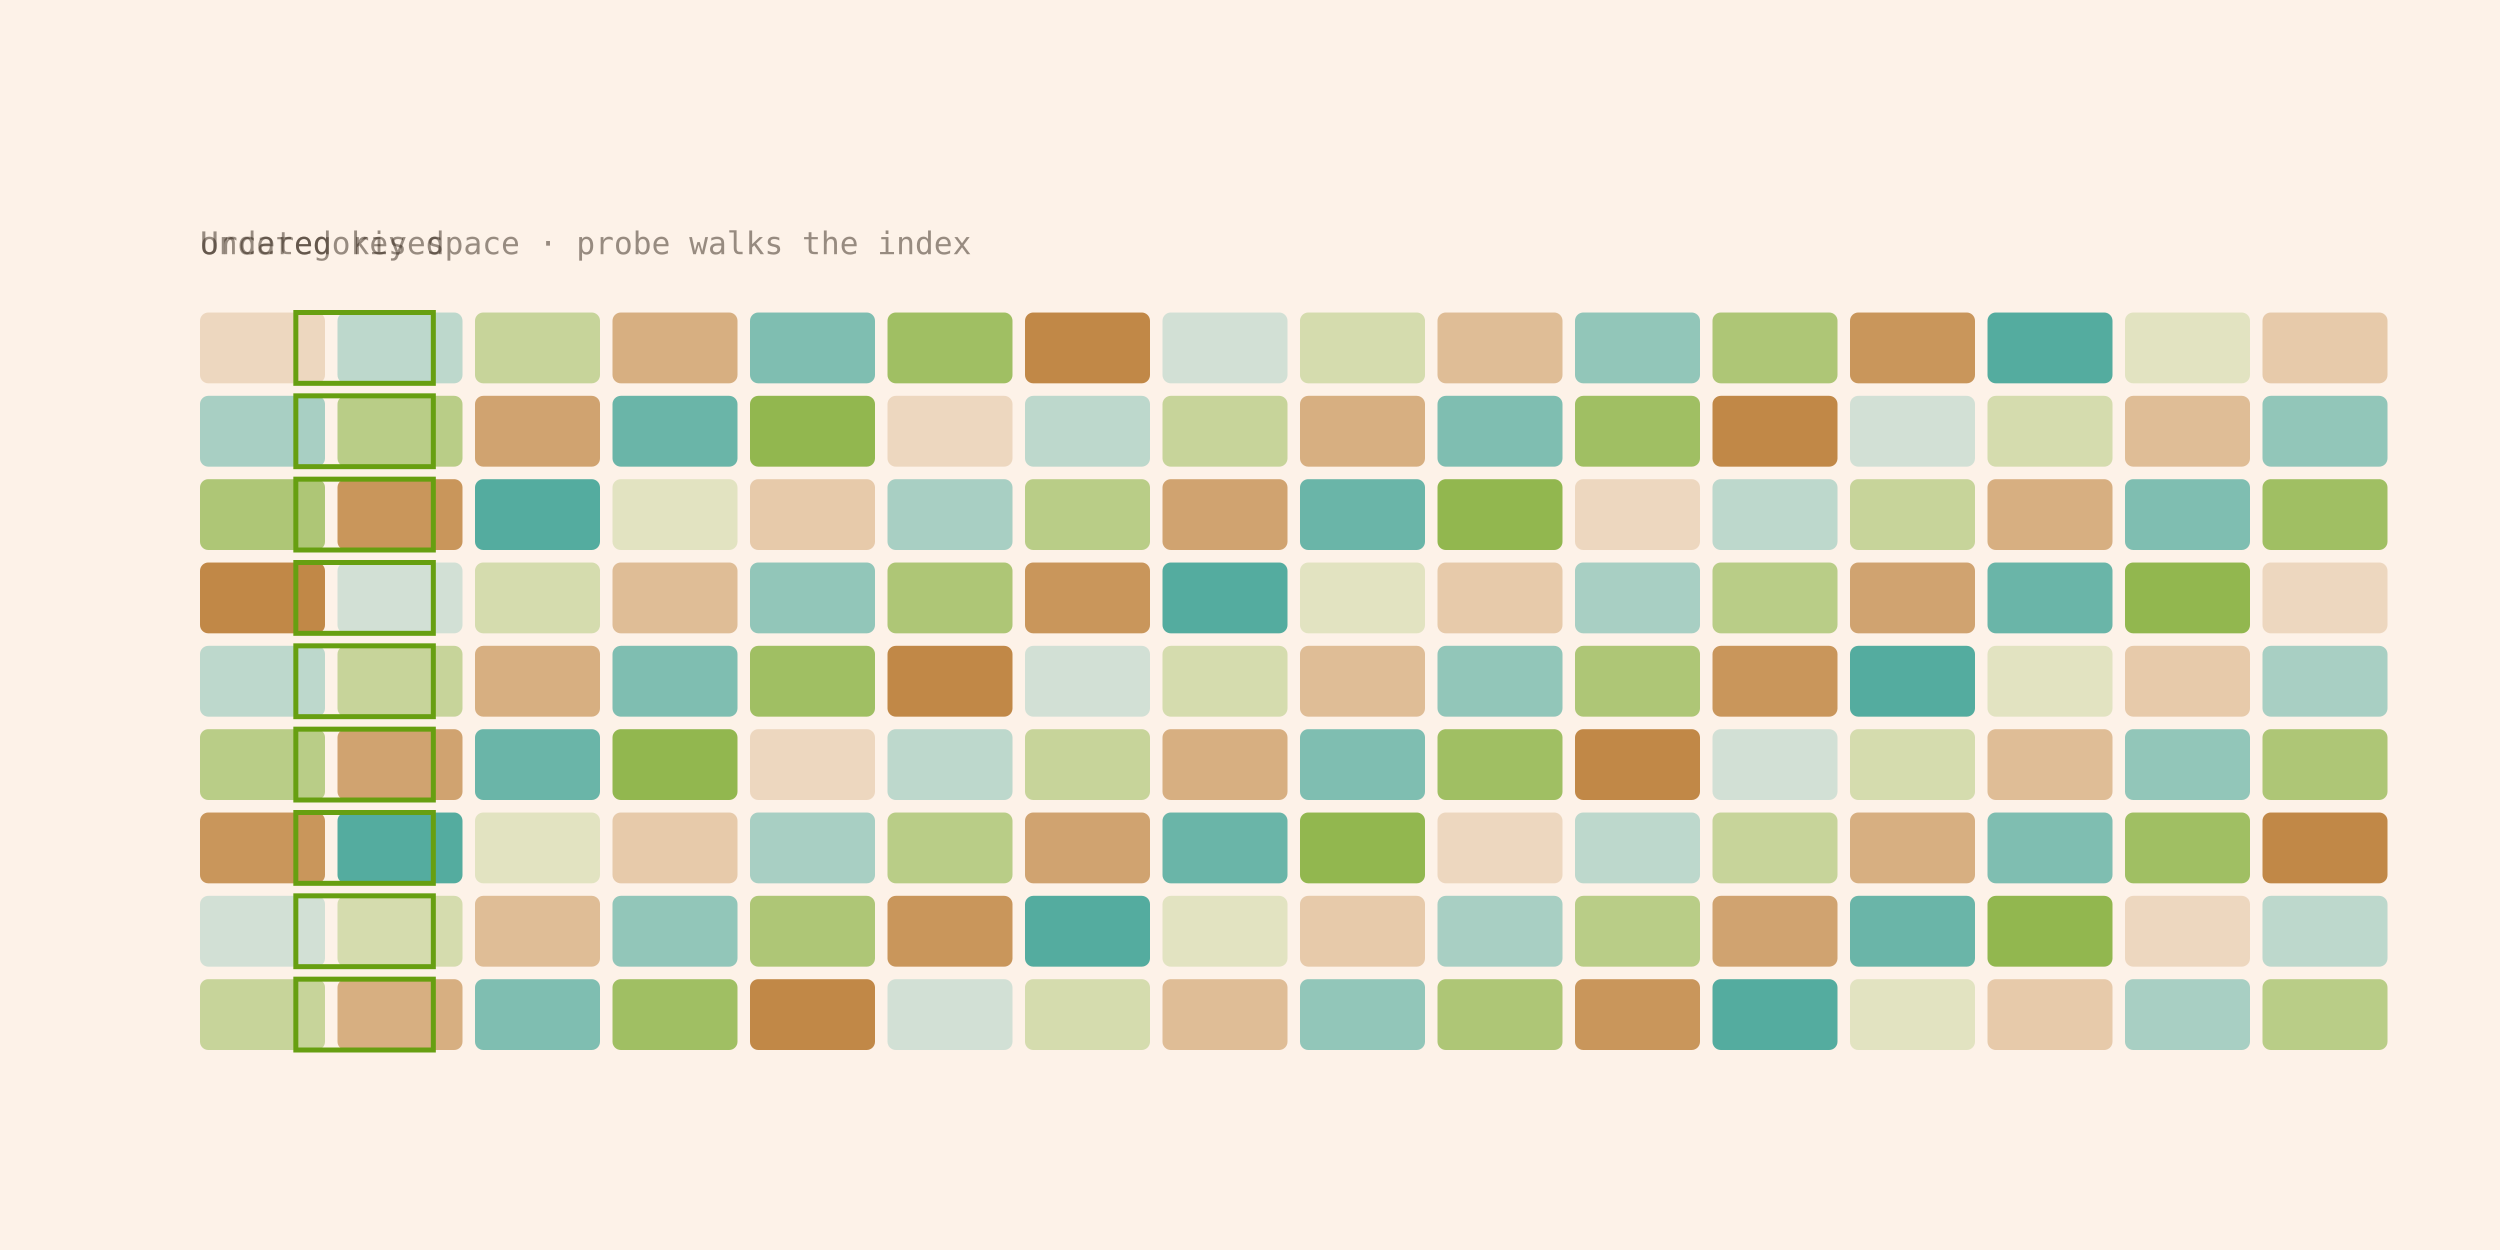
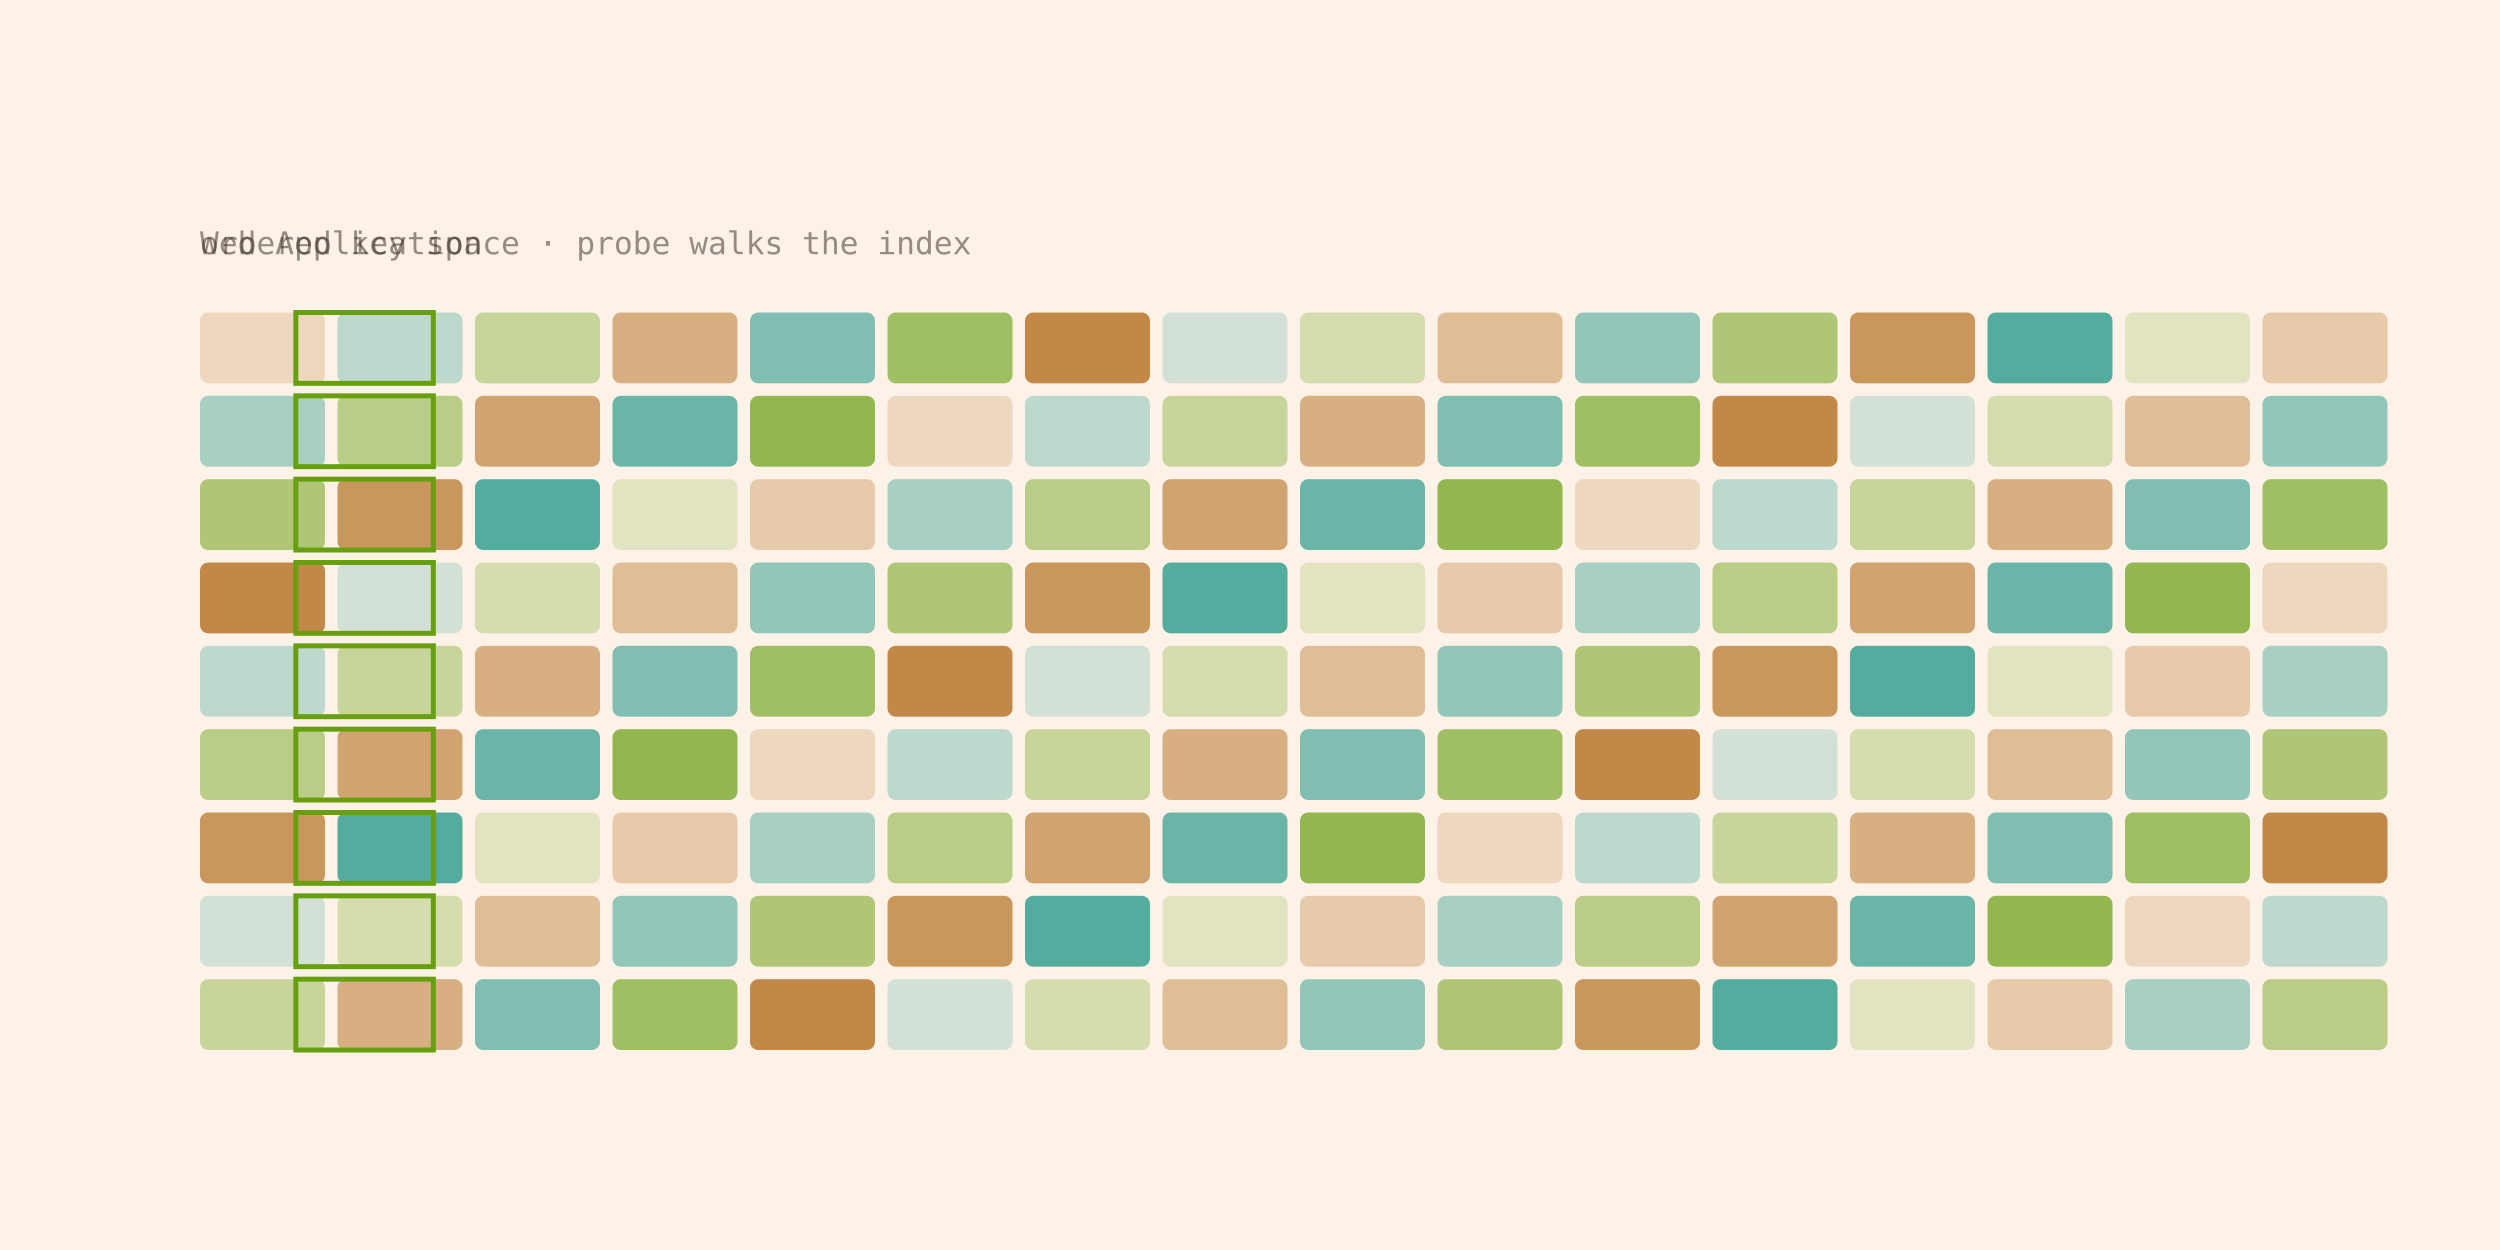
<svg xmlns="http://www.w3.org/2000/svg" viewBox="0 0 1200 600" width="1200" height="600" role="img" aria-label="founderskingdom domain model">
  <rect width="1200" height="600" fill="#fdf2e8" />
  <defs>
    <linearGradient id="gd" x1="0" y1="0" x2="1" y2="1">
      <stop offset="0%" stop-color="#a95d05" />
      <stop offset="100%" stop-color="#109081" />
    </linearGradient>
  </defs>
  <rect x="96.00" y="150.00" width="60.00" height="34.00" rx="4.00" fill="#a95d05" opacity="0.18" />
  <rect x="162.00" y="150.00" width="60.00" height="34.00" rx="4.00" fill="#109081" opacity="0.27" />
  <rect x="228.00" y="150.00" width="60.00" height="34.00" rx="4.00" fill="#679f11" opacity="0.36" />
  <rect x="294.00" y="150.00" width="60.00" height="34.00" rx="4.00" fill="#a95d05" opacity="0.45" />
  <rect x="360.00" y="150.00" width="60.00" height="34.00" rx="4.00" fill="#109081" opacity="0.53" />
  <rect x="426.00" y="150.00" width="60.00" height="34.00" rx="4.00" fill="#679f11" opacity="0.62" />
  <rect x="492.00" y="150.00" width="60.00" height="34.00" rx="4.00" fill="#a95d05" opacity="0.71" />
  <rect x="558.00" y="150.00" width="60.00" height="34.00" rx="4.00" fill="#109081" opacity="0.18" />
  <rect x="624.00" y="150.00" width="60.00" height="34.00" rx="4.00" fill="#679f11" opacity="0.27" />
  <rect x="690.00" y="150.00" width="60.00" height="34.00" rx="4.00" fill="#a95d05" opacity="0.36" />
  <rect x="756.00" y="150.00" width="60.00" height="34.00" rx="4.00" fill="#109081" opacity="0.45" />
  <rect x="822.00" y="150.00" width="60.00" height="34.00" rx="4.00" fill="#679f11" opacity="0.53" />
  <rect x="888.00" y="150.00" width="60.00" height="34.00" rx="4.00" fill="#a95d05" opacity="0.62" />
  <rect x="954.00" y="150.00" width="60.00" height="34.00" rx="4.00" fill="#109081" opacity="0.71" />
  <rect x="1020.00" y="150.00" width="60.00" height="34.00" rx="4.00" fill="#679f11" opacity="0.18" />
  <rect x="1086.00" y="150.00" width="60.00" height="34.00" rx="4.00" fill="#a95d05" opacity="0.27" />
  <rect x="96.00" y="190.00" width="60.00" height="34.00" rx="4.00" fill="#109081" opacity="0.36" />
  <rect x="162.00" y="190.00" width="60.00" height="34.00" rx="4.00" fill="#679f11" opacity="0.45" />
  <rect x="228.00" y="190.00" width="60.00" height="34.00" rx="4.00" fill="#a95d05" opacity="0.53" />
  <rect x="294.00" y="190.00" width="60.00" height="34.00" rx="4.00" fill="#109081" opacity="0.62" />
  <rect x="360.00" y="190.00" width="60.00" height="34.00" rx="4.00" fill="#679f11" opacity="0.71" />
  <rect x="426.00" y="190.00" width="60.00" height="34.00" rx="4.00" fill="#a95d05" opacity="0.18" />
  <rect x="492.00" y="190.00" width="60.00" height="34.00" rx="4.00" fill="#109081" opacity="0.27" />
  <rect x="558.00" y="190.00" width="60.00" height="34.00" rx="4.00" fill="#679f11" opacity="0.36" />
  <rect x="624.00" y="190.00" width="60.00" height="34.00" rx="4.00" fill="#a95d05" opacity="0.45" />
  <rect x="690.00" y="190.00" width="60.00" height="34.00" rx="4.00" fill="#109081" opacity="0.53" />
  <rect x="756.00" y="190.00" width="60.00" height="34.00" rx="4.00" fill="#679f11" opacity="0.62" />
  <rect x="822.00" y="190.00" width="60.00" height="34.00" rx="4.00" fill="#a95d05" opacity="0.71" />
  <rect x="888.00" y="190.00" width="60.00" height="34.00" rx="4.00" fill="#109081" opacity="0.18" />
  <rect x="954.00" y="190.00" width="60.00" height="34.00" rx="4.00" fill="#679f11" opacity="0.27" />
  <rect x="1020.00" y="190.00" width="60.00" height="34.00" rx="4.00" fill="#a95d05" opacity="0.36" />
  <rect x="1086.00" y="190.00" width="60.00" height="34.00" rx="4.00" fill="#109081" opacity="0.45" />
  <rect x="96.00" y="230.00" width="60.00" height="34.00" rx="4.00" fill="#679f11" opacity="0.53" />
  <rect x="162.00" y="230.00" width="60.00" height="34.00" rx="4.00" fill="#a95d05" opacity="0.62" />
  <rect x="228.00" y="230.00" width="60.00" height="34.00" rx="4.00" fill="#109081" opacity="0.71" />
  <rect x="294.00" y="230.00" width="60.00" height="34.00" rx="4.00" fill="#679f11" opacity="0.18" />
  <rect x="360.00" y="230.00" width="60.00" height="34.00" rx="4.00" fill="#a95d05" opacity="0.27" />
  <rect x="426.00" y="230.00" width="60.00" height="34.00" rx="4.00" fill="#109081" opacity="0.36" />
  <rect x="492.00" y="230.00" width="60.00" height="34.00" rx="4.00" fill="#679f11" opacity="0.45" />
  <rect x="558.00" y="230.00" width="60.00" height="34.00" rx="4.00" fill="#a95d05" opacity="0.53" />
  <rect x="624.00" y="230.00" width="60.00" height="34.00" rx="4.00" fill="#109081" opacity="0.62" />
  <rect x="690.00" y="230.00" width="60.00" height="34.00" rx="4.00" fill="#679f11" opacity="0.71" />
  <rect x="756.00" y="230.00" width="60.00" height="34.00" rx="4.00" fill="#a95d05" opacity="0.18" />
  <rect x="822.00" y="230.00" width="60.00" height="34.00" rx="4.00" fill="#109081" opacity="0.27" />
  <rect x="888.00" y="230.00" width="60.00" height="34.00" rx="4.00" fill="#679f11" opacity="0.36" />
  <rect x="954.00" y="230.00" width="60.00" height="34.00" rx="4.00" fill="#a95d05" opacity="0.45" />
  <rect x="1020.00" y="230.00" width="60.00" height="34.00" rx="4.00" fill="#109081" opacity="0.53" />
  <rect x="1086.00" y="230.00" width="60.00" height="34.00" rx="4.00" fill="#679f11" opacity="0.62" />
  <rect x="96.00" y="270.00" width="60.00" height="34.00" rx="4.00" fill="#a95d05" opacity="0.71" />
  <rect x="162.00" y="270.00" width="60.00" height="34.00" rx="4.00" fill="#109081" opacity="0.18" />
  <rect x="228.00" y="270.00" width="60.00" height="34.00" rx="4.00" fill="#679f11" opacity="0.27" />
  <rect x="294.00" y="270.00" width="60.00" height="34.00" rx="4.00" fill="#a95d05" opacity="0.36" />
  <rect x="360.00" y="270.00" width="60.00" height="34.00" rx="4.00" fill="#109081" opacity="0.45" />
  <rect x="426.00" y="270.00" width="60.00" height="34.00" rx="4.00" fill="#679f11" opacity="0.53" />
  <rect x="492.00" y="270.00" width="60.00" height="34.00" rx="4.00" fill="#a95d05" opacity="0.62" />
  <rect x="558.00" y="270.00" width="60.00" height="34.00" rx="4.00" fill="#109081" opacity="0.71" />
  <rect x="624.00" y="270.00" width="60.00" height="34.00" rx="4.00" fill="#679f11" opacity="0.18" />
  <rect x="690.00" y="270.00" width="60.00" height="34.00" rx="4.00" fill="#a95d05" opacity="0.27" />
  <rect x="756.00" y="270.00" width="60.00" height="34.00" rx="4.00" fill="#109081" opacity="0.36" />
  <rect x="822.00" y="270.00" width="60.00" height="34.00" rx="4.00" fill="#679f11" opacity="0.45" />
  <rect x="888.00" y="270.00" width="60.00" height="34.00" rx="4.00" fill="#a95d05" opacity="0.53" />
  <rect x="954.00" y="270.00" width="60.00" height="34.00" rx="4.00" fill="#109081" opacity="0.62" />
  <rect x="1020.00" y="270.00" width="60.00" height="34.00" rx="4.00" fill="#679f11" opacity="0.71" />
  <rect x="1086.00" y="270.00" width="60.00" height="34.00" rx="4.00" fill="#a95d05" opacity="0.18" />
  <rect x="96.00" y="310.00" width="60.00" height="34.00" rx="4.00" fill="#109081" opacity="0.27" />
  <rect x="162.00" y="310.00" width="60.00" height="34.00" rx="4.00" fill="#679f11" opacity="0.36" />
  <rect x="228.00" y="310.00" width="60.00" height="34.00" rx="4.00" fill="#a95d05" opacity="0.45" />
  <rect x="294.00" y="310.00" width="60.00" height="34.00" rx="4.00" fill="#109081" opacity="0.53" />
  <rect x="360.00" y="310.00" width="60.00" height="34.00" rx="4.00" fill="#679f11" opacity="0.62" />
  <rect x="426.00" y="310.00" width="60.00" height="34.00" rx="4.00" fill="#a95d05" opacity="0.71" />
  <rect x="492.00" y="310.00" width="60.00" height="34.00" rx="4.00" fill="#109081" opacity="0.18" />
  <rect x="558.00" y="310.00" width="60.00" height="34.00" rx="4.00" fill="#679f11" opacity="0.27" />
  <rect x="624.00" y="310.00" width="60.00" height="34.00" rx="4.00" fill="#a95d05" opacity="0.36" />
  <rect x="690.00" y="310.00" width="60.00" height="34.00" rx="4.00" fill="#109081" opacity="0.45" />
  <rect x="756.00" y="310.00" width="60.00" height="34.00" rx="4.00" fill="#679f11" opacity="0.53" />
  <rect x="822.00" y="310.00" width="60.00" height="34.00" rx="4.00" fill="#a95d05" opacity="0.62" />
  <rect x="888.00" y="310.00" width="60.00" height="34.00" rx="4.00" fill="#109081" opacity="0.71" />
  <rect x="954.00" y="310.00" width="60.00" height="34.00" rx="4.00" fill="#679f11" opacity="0.18" />
  <rect x="1020.00" y="310.00" width="60.00" height="34.00" rx="4.00" fill="#a95d05" opacity="0.27" />
  <rect x="1086.00" y="310.00" width="60.00" height="34.00" rx="4.00" fill="#109081" opacity="0.36" />
  <rect x="96.00" y="350.00" width="60.00" height="34.00" rx="4.00" fill="#679f11" opacity="0.45" />
  <rect x="162.00" y="350.00" width="60.00" height="34.00" rx="4.00" fill="#a95d05" opacity="0.53" />
  <rect x="228.00" y="350.00" width="60.00" height="34.00" rx="4.00" fill="#109081" opacity="0.62" />
  <rect x="294.00" y="350.00" width="60.00" height="34.00" rx="4.00" fill="#679f11" opacity="0.71" />
  <rect x="360.00" y="350.00" width="60.00" height="34.00" rx="4.00" fill="#a95d05" opacity="0.18" />
  <rect x="426.00" y="350.00" width="60.00" height="34.00" rx="4.00" fill="#109081" opacity="0.27" />
  <rect x="492.00" y="350.00" width="60.00" height="34.00" rx="4.00" fill="#679f11" opacity="0.36" />
  <rect x="558.00" y="350.00" width="60.00" height="34.00" rx="4.00" fill="#a95d05" opacity="0.45" />
  <rect x="624.00" y="350.00" width="60.00" height="34.00" rx="4.00" fill="#109081" opacity="0.53" />
  <rect x="690.00" y="350.00" width="60.00" height="34.00" rx="4.00" fill="#679f11" opacity="0.62" />
  <rect x="756.00" y="350.00" width="60.00" height="34.00" rx="4.00" fill="#a95d05" opacity="0.71" />
  <rect x="822.00" y="350.00" width="60.00" height="34.00" rx="4.00" fill="#109081" opacity="0.18" />
  <rect x="888.00" y="350.00" width="60.00" height="34.00" rx="4.00" fill="#679f11" opacity="0.27" />
  <rect x="954.00" y="350.00" width="60.00" height="34.00" rx="4.00" fill="#a95d05" opacity="0.36" />
  <rect x="1020.00" y="350.00" width="60.00" height="34.00" rx="4.00" fill="#109081" opacity="0.45" />
  <rect x="1086.00" y="350.00" width="60.00" height="34.00" rx="4.00" fill="#679f11" opacity="0.53" />
  <rect x="96.00" y="390.00" width="60.00" height="34.00" rx="4.00" fill="#a95d05" opacity="0.62" />
  <rect x="162.00" y="390.00" width="60.00" height="34.00" rx="4.00" fill="#109081" opacity="0.71" />
  <rect x="228.00" y="390.00" width="60.00" height="34.00" rx="4.00" fill="#679f11" opacity="0.18" />
  <rect x="294.00" y="390.00" width="60.00" height="34.00" rx="4.00" fill="#a95d05" opacity="0.27" />
  <rect x="360.00" y="390.00" width="60.00" height="34.00" rx="4.00" fill="#109081" opacity="0.36" />
  <rect x="426.00" y="390.00" width="60.00" height="34.00" rx="4.00" fill="#679f11" opacity="0.45" />
  <rect x="492.00" y="390.00" width="60.00" height="34.00" rx="4.00" fill="#a95d05" opacity="0.53" />
  <rect x="558.00" y="390.00" width="60.00" height="34.00" rx="4.00" fill="#109081" opacity="0.62" />
  <rect x="624.00" y="390.00" width="60.00" height="34.00" rx="4.00" fill="#679f11" opacity="0.71" />
  <rect x="690.00" y="390.00" width="60.00" height="34.00" rx="4.00" fill="#a95d05" opacity="0.18" />
  <rect x="756.00" y="390.00" width="60.00" height="34.00" rx="4.00" fill="#109081" opacity="0.27" />
  <rect x="822.00" y="390.00" width="60.00" height="34.00" rx="4.00" fill="#679f11" opacity="0.36" />
  <rect x="888.00" y="390.00" width="60.00" height="34.00" rx="4.00" fill="#a95d05" opacity="0.45" />
  <rect x="954.00" y="390.00" width="60.00" height="34.00" rx="4.00" fill="#109081" opacity="0.53" />
  <rect x="1020.00" y="390.00" width="60.00" height="34.00" rx="4.00" fill="#679f11" opacity="0.62" />
  <rect x="1086.00" y="390.00" width="60.00" height="34.00" rx="4.00" fill="#a95d05" opacity="0.71" />
  <rect x="96.00" y="430.00" width="60.00" height="34.00" rx="4.00" fill="#109081" opacity="0.18" />
  <rect x="162.00" y="430.00" width="60.00" height="34.00" rx="4.00" fill="#679f11" opacity="0.27" />
  <rect x="228.00" y="430.00" width="60.00" height="34.00" rx="4.00" fill="#a95d05" opacity="0.36" />
  <rect x="294.00" y="430.00" width="60.00" height="34.00" rx="4.00" fill="#109081" opacity="0.45" />
  <rect x="360.00" y="430.00" width="60.00" height="34.00" rx="4.00" fill="#679f11" opacity="0.53" />
  <rect x="426.00" y="430.00" width="60.00" height="34.00" rx="4.00" fill="#a95d05" opacity="0.62" />
  <rect x="492.00" y="430.00" width="60.00" height="34.00" rx="4.00" fill="#109081" opacity="0.71" />
  <rect x="558.00" y="430.00" width="60.00" height="34.00" rx="4.00" fill="#679f11" opacity="0.18" />
  <rect x="624.00" y="430.00" width="60.00" height="34.00" rx="4.00" fill="#a95d05" opacity="0.27" />
  <rect x="690.00" y="430.00" width="60.00" height="34.00" rx="4.00" fill="#109081" opacity="0.36" />
  <rect x="756.00" y="430.00" width="60.00" height="34.00" rx="4.00" fill="#679f11" opacity="0.45" />
  <rect x="822.00" y="430.00" width="60.00" height="34.00" rx="4.00" fill="#a95d05" opacity="0.53" />
  <rect x="888.00" y="430.00" width="60.00" height="34.00" rx="4.00" fill="#109081" opacity="0.62" />
  <rect x="954.00" y="430.00" width="60.00" height="34.00" rx="4.00" fill="#679f11" opacity="0.71" />
  <rect x="1020.00" y="430.00" width="60.00" height="34.00" rx="4.00" fill="#a95d05" opacity="0.18" />
  <rect x="1086.00" y="430.00" width="60.00" height="34.00" rx="4.00" fill="#109081" opacity="0.27" />
  <rect x="96.00" y="470.00" width="60.00" height="34.00" rx="4.00" fill="#679f11" opacity="0.36" />
  <rect x="162.00" y="470.00" width="60.00" height="34.00" rx="4.00" fill="#a95d05" opacity="0.45" />
  <rect x="228.00" y="470.00" width="60.00" height="34.00" rx="4.00" fill="#109081" opacity="0.53" />
  <rect x="294.00" y="470.00" width="60.00" height="34.00" rx="4.00" fill="#679f11" opacity="0.62" />
  <rect x="360.00" y="470.00" width="60.00" height="34.00" rx="4.00" fill="#a95d05" opacity="0.71" />
  <rect x="426.00" y="470.00" width="60.00" height="34.00" rx="4.00" fill="#109081" opacity="0.18" />
  <rect x="492.00" y="470.00" width="60.00" height="34.00" rx="4.00" fill="#679f11" opacity="0.27" />
  <rect x="558.00" y="470.00" width="60.00" height="34.00" rx="4.00" fill="#a95d05" opacity="0.36" />
  <rect x="624.00" y="470.00" width="60.00" height="34.00" rx="4.00" fill="#109081" opacity="0.45" />
  <rect x="690.00" y="470.00" width="60.00" height="34.00" rx="4.00" fill="#679f11" opacity="0.53" />
  <rect x="756.00" y="470.00" width="60.00" height="34.00" rx="4.00" fill="#a95d05" opacity="0.62" />
  <rect x="822.00" y="470.00" width="60.00" height="34.00" rx="4.00" fill="#109081" opacity="0.71" />
  <rect x="888.00" y="470.00" width="60.00" height="34.00" rx="4.00" fill="#679f11" opacity="0.18" />
  <rect x="954.00" y="470.00" width="60.00" height="34.00" rx="4.00" fill="#a95d05" opacity="0.27" />
  <rect x="1020.00" y="470.00" width="60.00" height="34.00" rx="4.00" fill="#109081" opacity="0.36" />
  <rect x="1086.00" y="470.00" width="60.00" height="34.00" rx="4.00" fill="#679f11" opacity="0.45" />
  <g>
    <rect x="142" y="150" width="66" height="34" fill="none" stroke="#679f11" stroke-width="2.4">
      <animate attributeName="opacity" values="0;1;0" dur="7.75s" begin="0.0s" repeatCount="indefinite" />
    </rect>
  </g>
  <g>
    <rect x="142" y="190" width="66" height="34" fill="none" stroke="#679f11" stroke-width="2.4">
      <animate attributeName="opacity" values="0;1;0" dur="7.75s" begin="0.42s" repeatCount="indefinite" />
    </rect>
  </g>
  <g>
    <rect x="142" y="230" width="66" height="34" fill="none" stroke="#679f11" stroke-width="2.4">
      <animate attributeName="opacity" values="0;1;0" dur="7.75s" begin="0.84s" repeatCount="indefinite" />
    </rect>
  </g>
  <g>
    <rect x="142" y="270" width="66" height="34" fill="none" stroke="#679f11" stroke-width="2.4">
      <animate attributeName="opacity" values="0;1;0" dur="7.75s" begin="1.26s" repeatCount="indefinite" />
    </rect>
  </g>
  <g>
    <rect x="142" y="310" width="66" height="34" fill="none" stroke="#679f11" stroke-width="2.4">
      <animate attributeName="opacity" values="0;1;0" dur="7.75s" begin="1.68s" repeatCount="indefinite" />
    </rect>
  </g>
  <g>
    <rect x="142" y="350" width="66" height="34" fill="none" stroke="#679f11" stroke-width="2.4">
      <animate attributeName="opacity" values="0;1;0" dur="7.75s" begin="2.1s" repeatCount="indefinite" />
    </rect>
  </g>
  <g>
    <rect x="142" y="390" width="66" height="34" fill="none" stroke="#679f11" stroke-width="2.4">
      <animate attributeName="opacity" values="0;1;0" dur="7.75s" begin="2.52s" repeatCount="indefinite" />
    </rect>
  </g>
  <g>
    <rect x="142" y="430" width="66" height="34" fill="none" stroke="#679f11" stroke-width="2.4">
      <animate attributeName="opacity" values="0;1;0" dur="7.75s" begin="2.94s" repeatCount="indefinite" />
    </rect>
  </g>
  <g>
    <rect x="142" y="470" width="66" height="34" fill="none" stroke="#679f11" stroke-width="2.4">
      <animate attributeName="opacity" values="0;1;0" dur="7.75s" begin="3.36s" repeatCount="indefinite" />
    </rect>
  </g>
  <text x="96" y="122" font-family="ui-monospace,Menlo,monospace" font-size="15" fill="rgba(50,36,24,0.500)">ordered key space · probe walks the index</text>
-   <text x="96" y="122" font-family="ui-monospace,Menlo,monospace" font-size="15" fill="rgba(50,36,24,0.500)">Uncategorised</text>
+   <text x="96" y="122" font-family="ui-monospace,Menlo,monospace" font-size="15" fill="rgba(50,36,24,0.500)">Web Application</text>
</svg>
